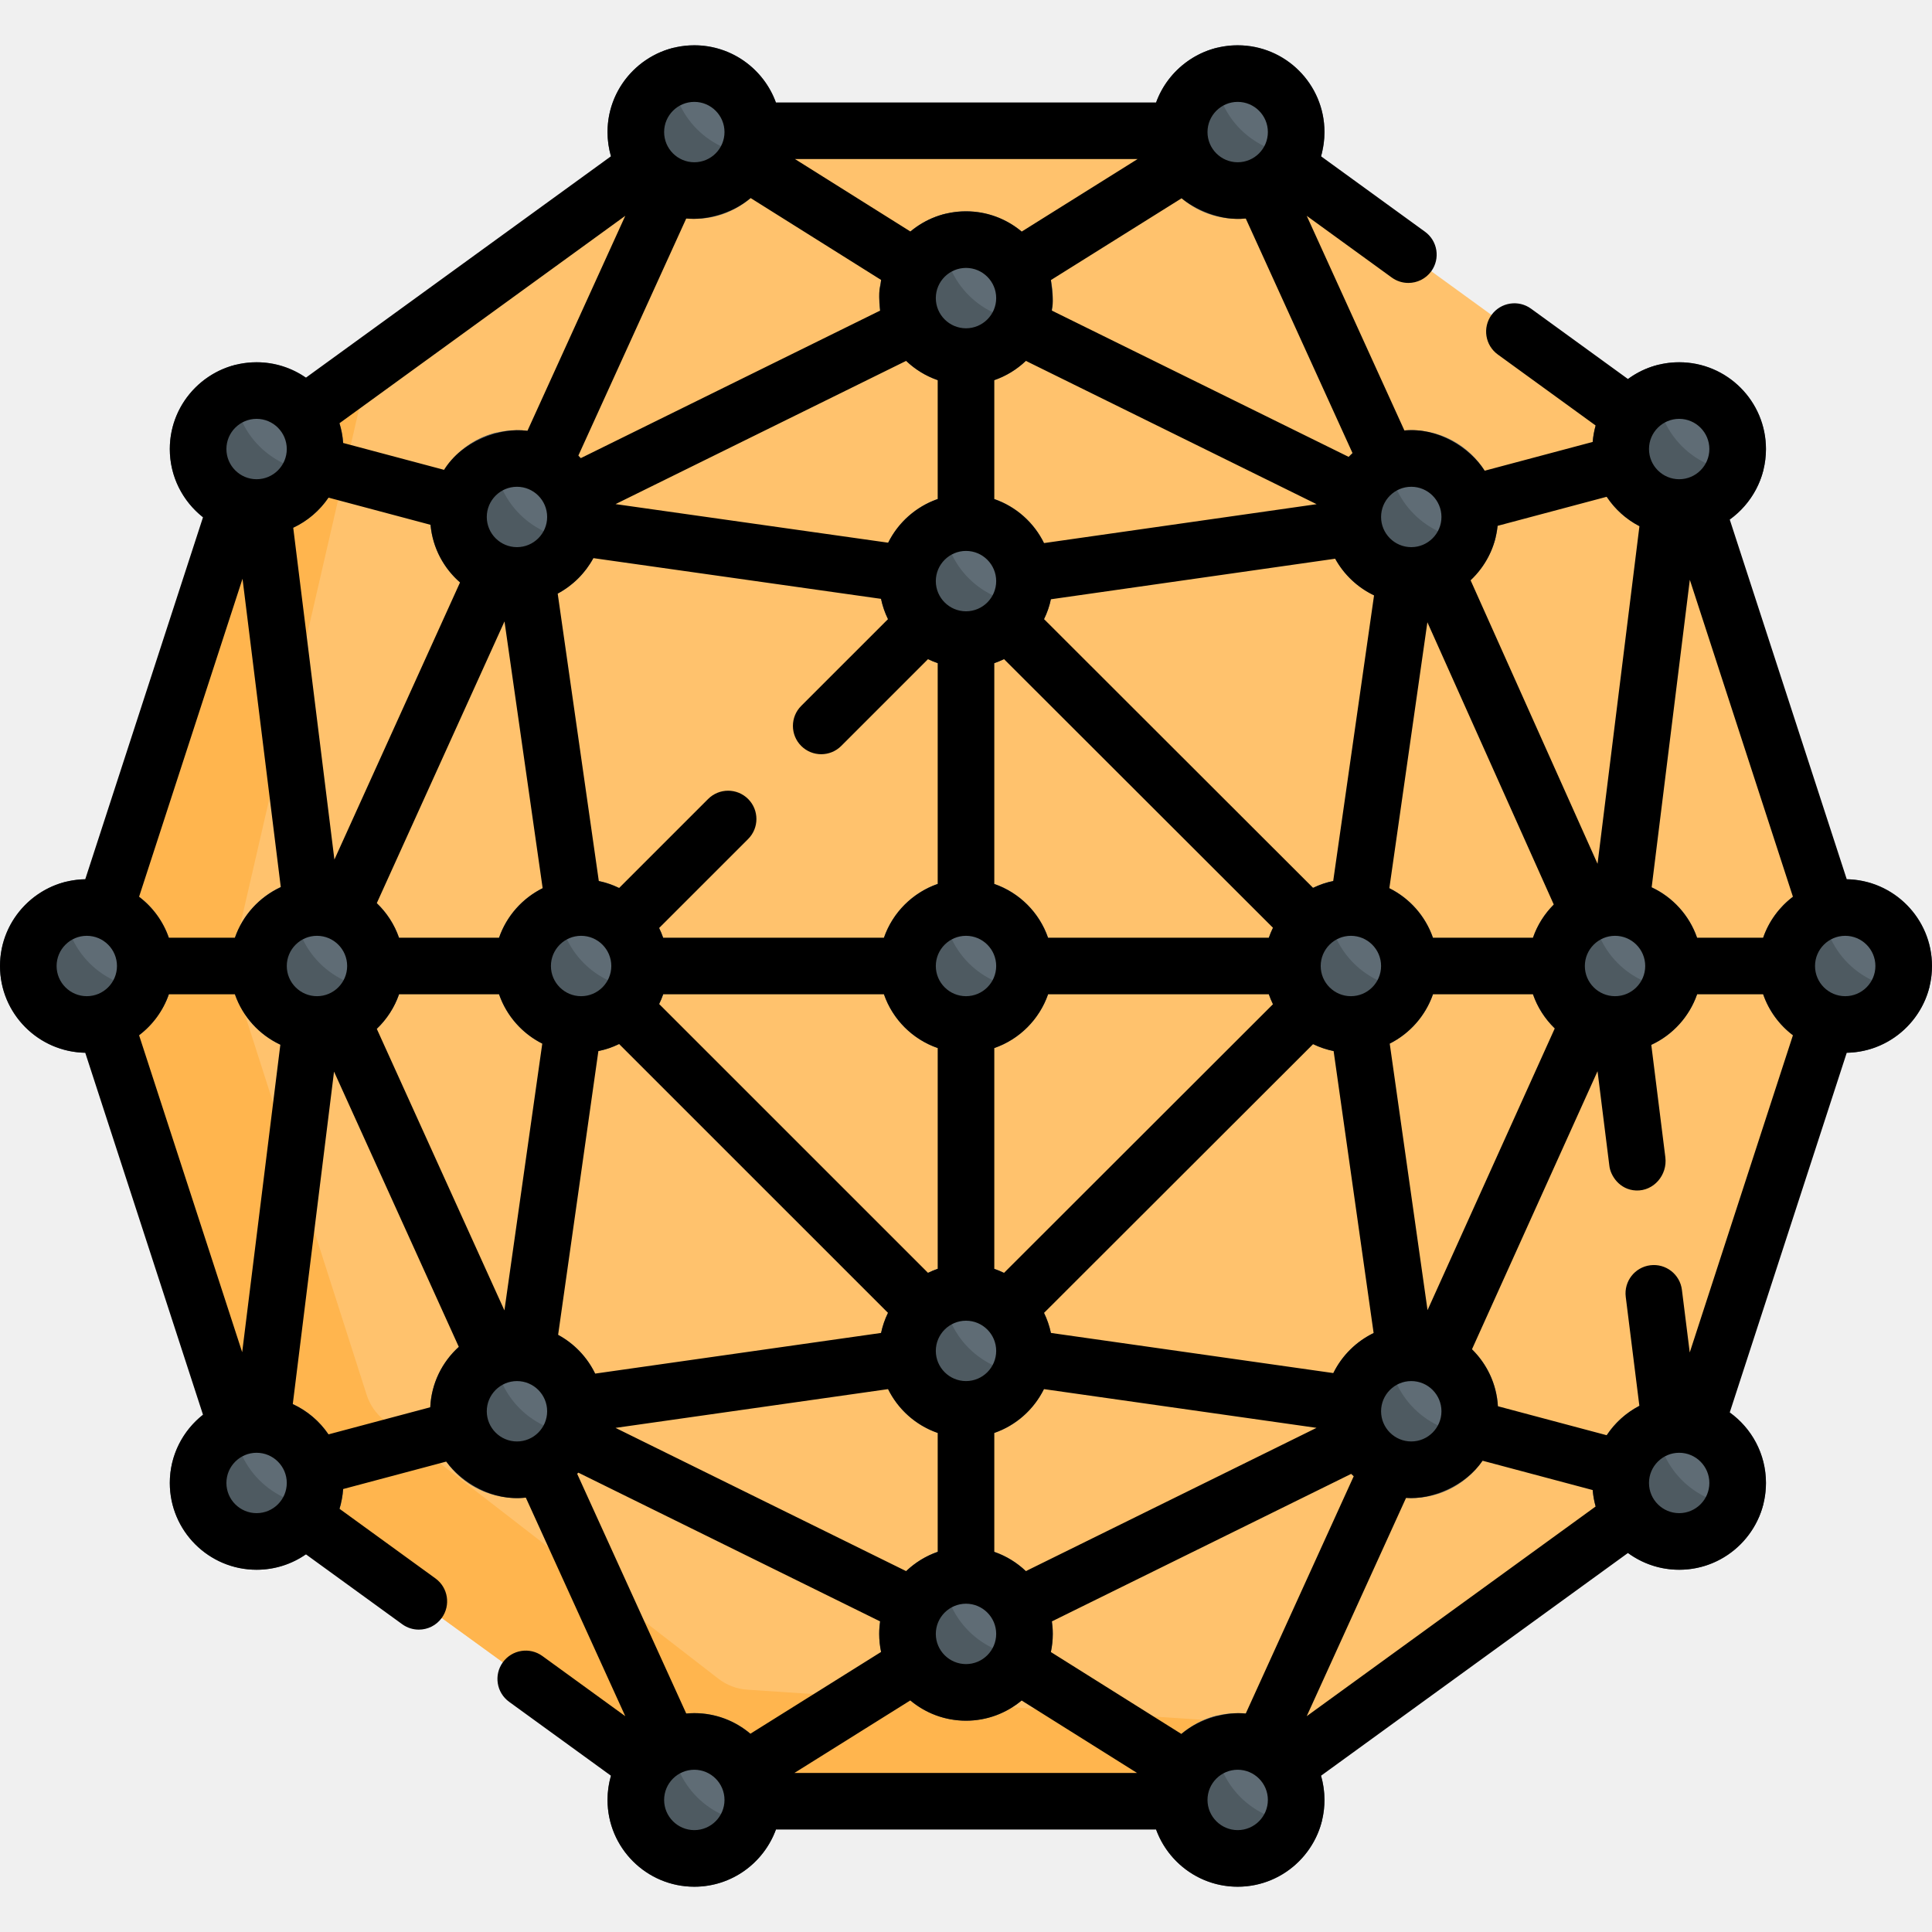
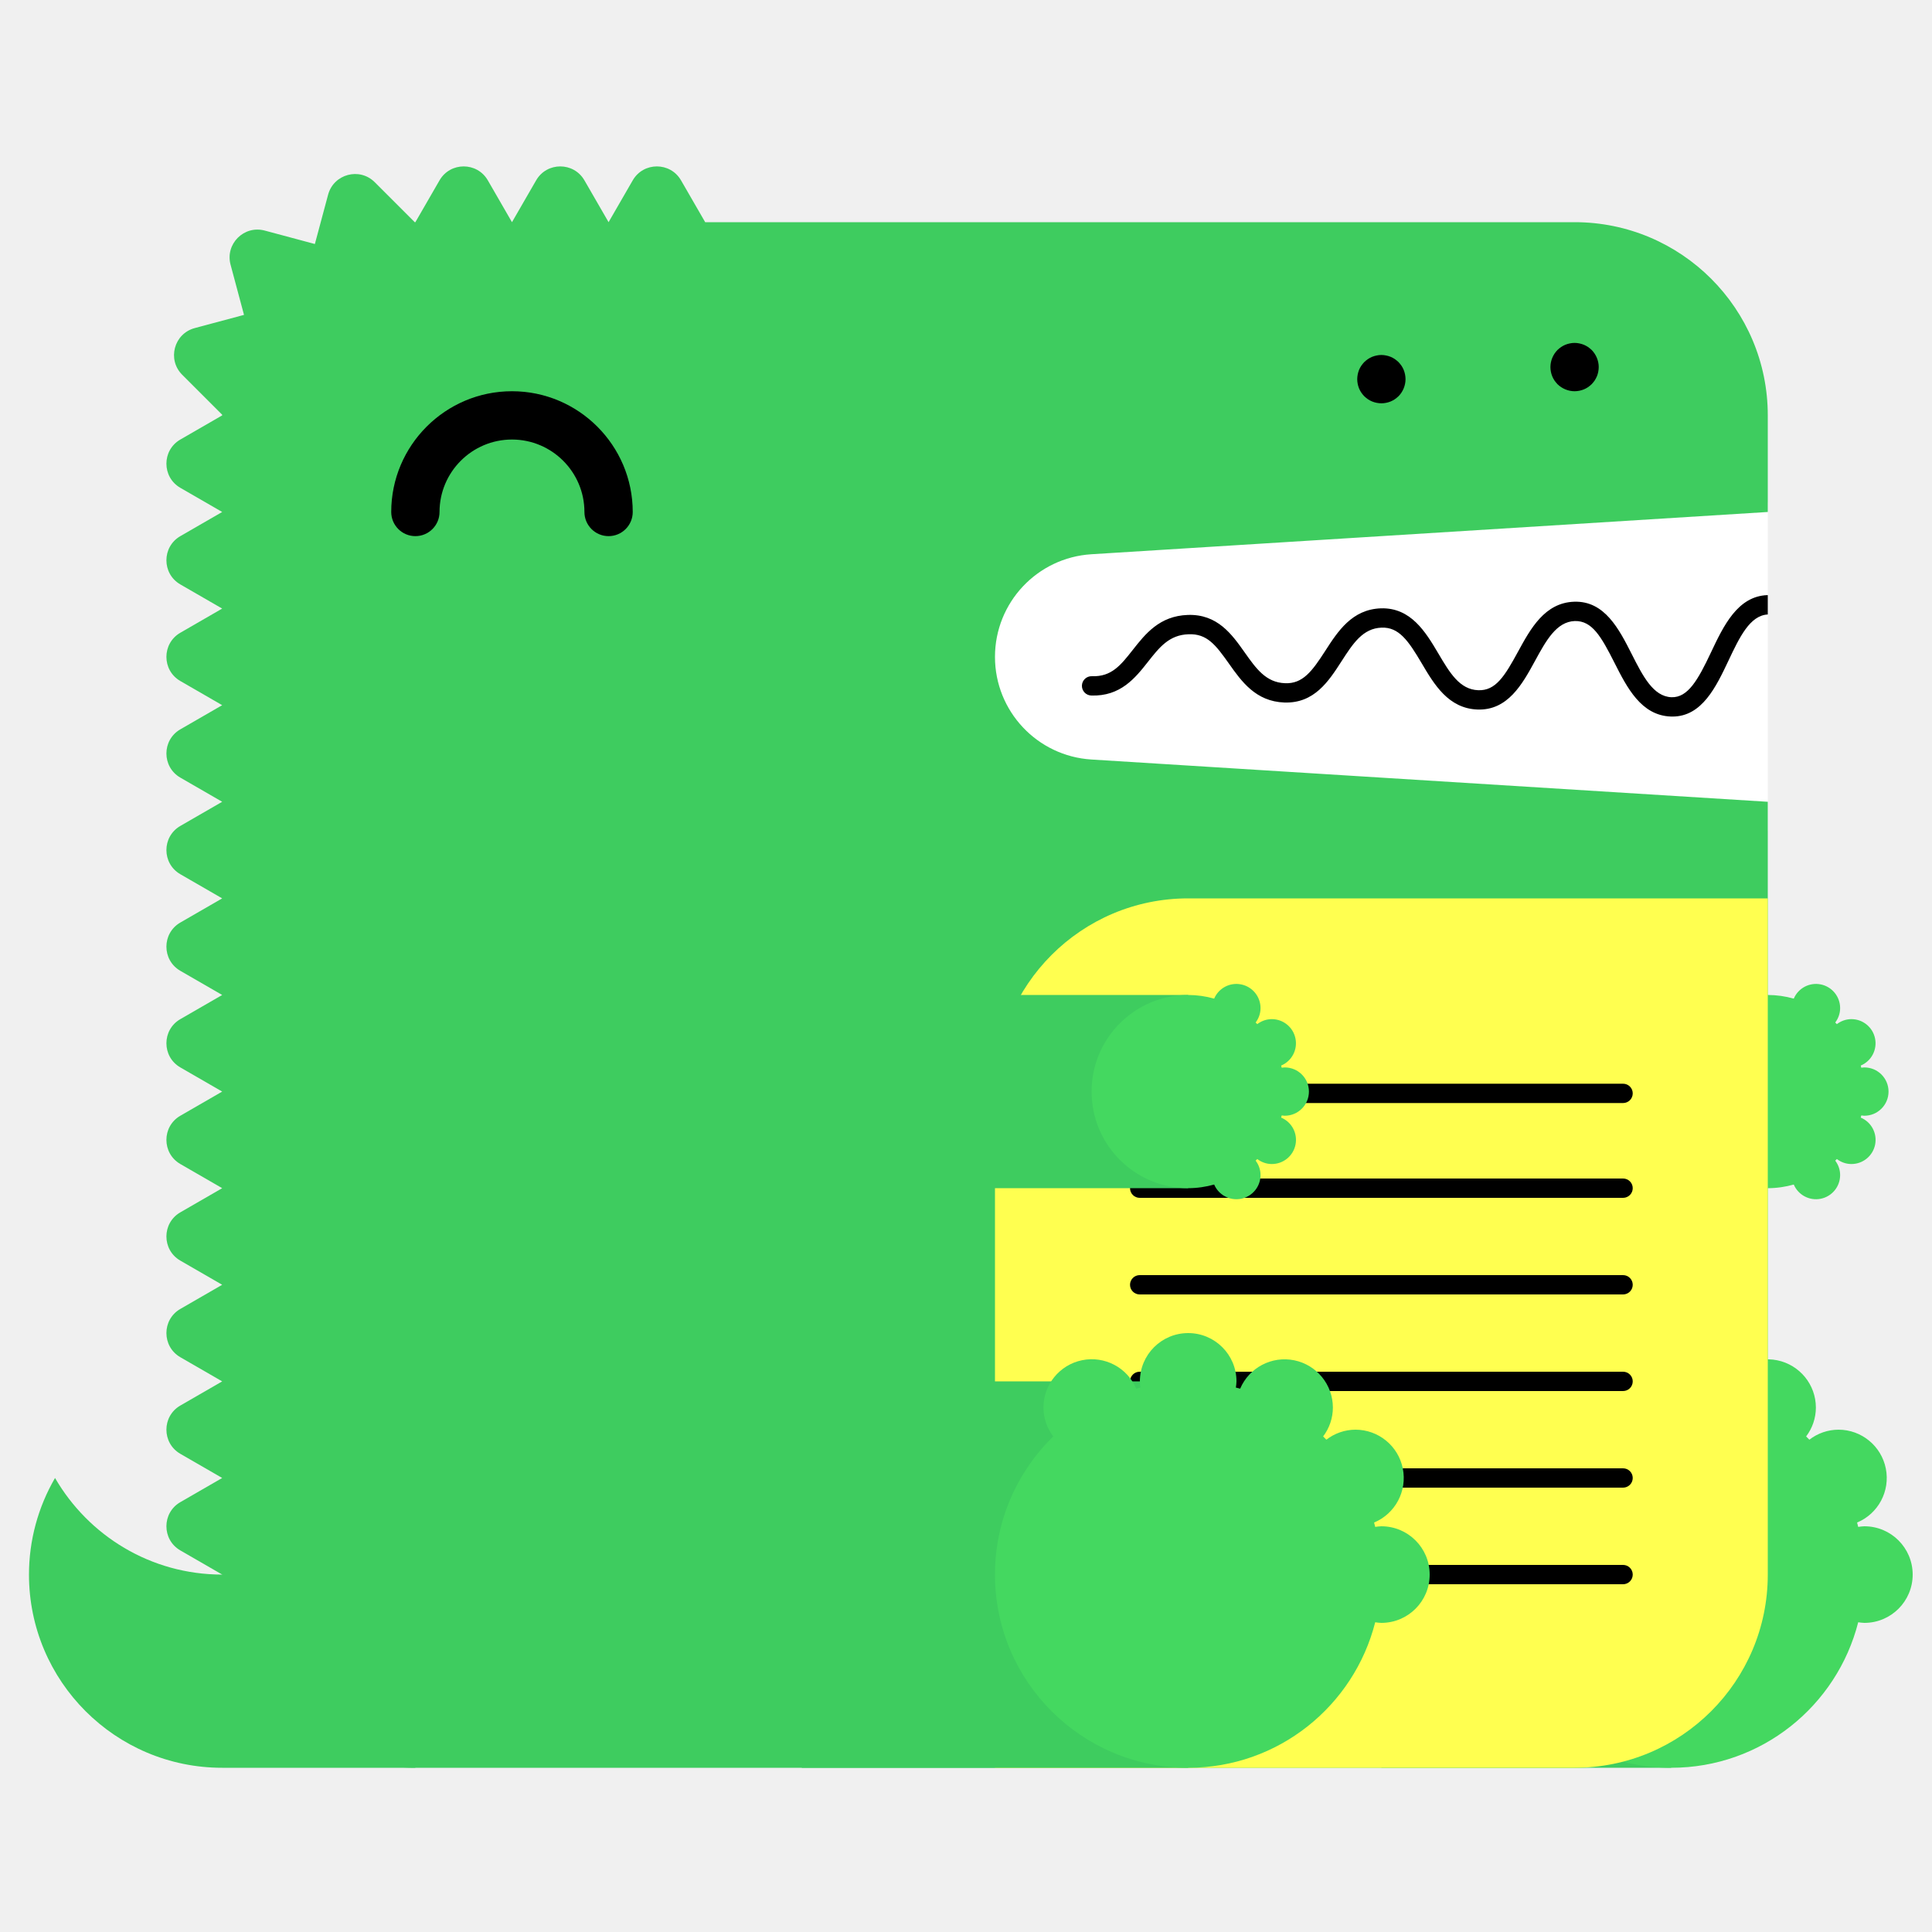
- <svg xmlns="http://www.w3.org/2000/svg" id="Capa_1" enable-background="new 0 0 512 512" height="512" viewBox="0 0 512 512" width="512">
-   <g>
-     <g>
-       <path d="m328.001 34.652h-144.002l-116.5 84.548-44.499 136.8 44.499 136.801 116.5 84.547h144.002l116.5-84.547 44.499-136.801-44.499-136.8z" fill="#ffc26d" />
-       <path d="m190.395 444.886-19.636-15.189-12.245-7.472-13.188-12.202-28.751-22.241-9.468-6.761c-.098-.076-5.36-4.711-5.456-4.789-2.095-1.711-3.652-3.994-4.478-6.575l-13.895-43.402-7.193-16.219-3.7-17.805-10.202-31.866c-.767-2.397-.874-4.957-.31-7.409l9.586-41.642 3.944-22.131 5.877-20.531 16.218-70.451-30 21-44.498 136.799 44.499 136.8 116.5 84.547h144.002l9.105-20.359-31.475-2.084-15.713-.04-16.041-2.062-32.944-2.181-13.313.119-12.131-1.803-17.454-1.155c-2.778-.184-5.438-1.192-7.64-2.896z" fill="#ffb54e" />
-       <g fill="#5f6c75">
-         <path d="m512 256c0-12.703-10.297-23-23-23-1.848 0-3.644.218-5.366.629-10.114 2.418-16.634 11.516-16.634 22.371 0 12.703 9.297 22 22 22 10.855 0 19.954-6.52 22.371-16.634.411-1.722.629-3.518.629-5.366z" />
-         <path d="m451 256c0-12.703-10.297-23-23-23-1.848 0-3.644.218-5.366.629-10.114 2.418-16.634 11.516-16.634 22.371 0 12.703 9.297 22 22 22 10.855 0 19.954-6.52 22.371-16.634.411-1.722.629-3.518.629-5.366z" />
-         <path d="m381 256c0-12.703-10.297-23-23-23-1.848 0-3.644.218-5.366.629-10.114 2.418-16.634 11.516-16.634 22.371 0 12.703 9.297 22 22 22 10.855 0 19.954-6.52 22.371-16.634.411-1.722.629-3.518.629-5.366z" />
-         <path d="m177 256c0-12.703-10.297-23-23-23-1.848 0-3.644.218-5.366.629-10.114 2.417-16.634 11.516-16.634 22.371 0 12.703 9.297 22 22 22 10.855 0 19.954-6.52 22.371-16.634.411-1.722.629-3.518.629-5.366z" />
-         <path d="m279 256c0-12.703-10.297-23-23-23-1.848 0-3.644.218-5.366.629-10.114 2.418-16.634 11.516-16.634 22.371 0 12.703 9.297 22 22 22 10.855 0 19.954-6.52 22.371-16.634.411-1.722.629-3.518.629-5.366z" />
-         <path d="m279 154c0-12.703-10.297-23-23-23-1.848 0-3.644.218-5.366.629-10.114 2.418-16.634 11.516-16.634 22.371 0 12.703 9.297 22 22 22 10.855 0 19.954-6.52 22.371-16.634.411-1.722.629-3.518.629-5.366z" />
-         <path d="m279 358c0-12.703-10.297-23-23-23-1.848 0-3.644.218-5.366.629-10.114 2.418-16.634 11.516-16.634 22.371 0 12.703 9.297 22 22 22 10.855 0 19.954-6.52 22.371-16.634.411-1.722.629-3.518.629-5.366z" />
-         <path d="m279 433c0-12.703-10.297-23-23-23-1.848 0-3.644.218-5.366.629-10.114 2.418-16.634 11.516-16.634 22.371 0 12.703 9.297 22 22 22 10.855 0 19.954-6.52 22.371-16.634.411-1.722.629-3.518.629-5.366z" />
-         <path d="m279 79c0-12.703-10.297-23-23-23-1.848 0-3.644.218-5.366.629-10.114 2.418-16.634 11.516-16.634 22.371 0 12.703 9.297 22 22 22 10.855 0 19.954-6.52 22.371-16.634.411-1.722.629-3.518.629-5.366z" />
-         <path d="m468 393c0-12.703-10.297-23-23-23-1.848 0-3.644.218-5.366.629-10.114 2.418-16.634 11.516-16.634 22.371 0 12.703 9.297 22 22 22 10.855 0 19.954-6.52 22.371-16.634.411-1.722.629-3.518.629-5.366z" />
-         <path d="m397 374c0-12.703-10.297-23-23-23-1.848 0-3.644.218-5.366.629-10.114 2.418-16.634 11.516-16.634 22.371 0 12.703 9.297 22 22 22 10.855 0 19.954-6.52 22.371-16.634.411-1.722.629-3.518.629-5.366z" />
-         <path d="m160 374c0-12.703-10.297-23-23-23-1.848 0-3.644.218-5.366.629-10.114 2.417-16.634 11.516-16.634 22.371 0 12.703 9.297 22 22 22 10.855 0 19.954-6.52 22.371-16.634.411-1.722.629-3.518.629-5.366z" />
-         <path d="m397 137c0-12.703-10.297-23-23-23-1.848 0-3.644.218-5.366.629-10.114 2.418-16.634 11.516-16.634 22.371 0 12.703 9.297 22 22 22 10.855 0 19.954-6.52 22.371-16.634.411-1.722.629-3.518.629-5.366z" />
-         <path d="m160 137c0-12.703-10.297-23-23-23-1.848 0-3.644.218-5.366.629-10.114 2.417-16.634 11.516-16.634 22.371 0 12.703 9.297 22 22 22 10.855 0 19.954-6.52 22.371-16.634.411-1.722.629-3.518.629-5.366z" />
-         <path d="m91 393c0-12.703-10.297-23-23-23-1.848 0-3.644.218-5.366.629-10.114 2.417-16.634 11.516-16.634 22.371 0 12.703 9.297 22 22 22 10.855 0 19.954-6.52 22.371-16.634.411-1.722.629-3.518.629-5.366z" />
-         <path d="m351 477c0-12.703-10.297-23-23-23-1.848 0-3.644.218-5.366.629-10.114 2.418-16.634 11.516-16.634 22.371 0 12.703 9.297 22 22 22 10.855 0 19.954-6.52 22.371-16.634.411-1.722.629-3.518.629-5.366z" />
-         <path d="m207 477c0-12.703-10.297-23-23-23-1.848 0-3.644.218-5.366.629-10.114 2.417-16.634 11.516-16.634 22.371 0 12.703 9.297 22 22 22 10.855 0 19.954-6.52 22.371-16.634.411-1.722.629-3.518.629-5.366z" />
-         <path d="m91 119c0-12.703-10.297-23-23-23-1.848 0-3.644.218-5.366.629-10.114 2.417-16.634 11.516-16.634 22.371 0 12.703 9.297 22 22 22 10.855 0 19.954-6.52 22.371-16.634.411-1.722.629-3.518.629-5.366z" />
-         <path d="m468 119c0-12.703-10.297-23-23-23-1.848 0-3.644.218-5.366.629-10.114 2.418-16.634 11.516-16.634 22.371 0 12.703 9.297 22 22 22 10.855 0 19.954-6.52 22.371-16.634.411-1.722.629-3.518.629-5.366z" />
-         <path d="m351 35c0-12.703-10.297-23-23-23-1.848 0-3.644.218-5.366.629-10.114 2.418-16.634 11.516-16.634 22.371 0 12.703 9.297 22 22 22 10.855 0 19.954-6.52 22.371-16.634.411-1.722.629-3.518.629-5.366z" />
-         <path d="m207 35c0-12.703-10.297-23-23-23-1.848 0-3.644.218-5.366.629-10.114 2.417-16.634 11.516-16.634 22.371 0 12.703 9.297 22 22 22 10.855 0 19.954-6.52 22.371-16.634.411-1.722.629-3.518.629-5.366z" />
-         <path d="m46 256c0-12.703-10.297-23-23-23-1.848 0-3.644.218-5.366.629-10.114 2.417-16.634 11.516-16.634 22.371 0 12.703 9.297 22 22 22 10.855 0 19.954-6.52 22.371-16.634.411-1.722.629-3.518.629-5.366z" />
-         <path d="m107 256c0-12.703-10.297-23-23-23-1.848 0-3.644.218-5.366.629-10.114 2.417-16.634 11.516-16.634 22.371 0 12.703 9.297 22 22 22 10.855 0 19.954-6.52 22.371-16.634.411-1.722.629-3.518.629-5.366z" />
-       </g>
-       <g fill="#4e5a61">
-         <path d="m273 364c-12.703 0-23-10.297-23-23 0-1.848.224-3.643.635-5.364-10.113 2.417-17.635 11.509-17.635 22.364 0 12.703 10.297 23 23 23 10.855 0 19.947-7.522 22.365-17.636-1.722.412-3.517.636-5.365.636z" />
-         <path d="m273 439c-12.703 0-23-10.297-23-23 0-1.848.224-3.643.635-5.364-10.113 2.417-17.635 11.509-17.635 22.364 0 12.703 10.297 23 23 23 10.855 0 19.947-7.522 22.365-17.636-1.722.412-3.517.636-5.365.636z" />
-         <path d="m462 399c-12.703 0-23-10.297-23-23 0-1.848.224-3.643.635-5.364-10.113 2.417-17.635 11.509-17.635 22.364 0 12.703 10.297 23 23 23 10.855 0 19.947-7.522 22.365-17.636-1.722.412-3.517.636-5.365.636z" />
-         <path d="m391 380c-12.703 0-23-10.297-23-23 0-1.848.224-3.643.635-5.364-10.113 2.417-17.635 11.509-17.635 22.364 0 12.703 10.297 23 23 23 10.855 0 19.947-7.522 22.365-17.636-1.722.412-3.517.636-5.365.636z" />
-         <path d="m154 380c-12.703 0-23-10.297-23-23 0-1.848.224-3.643.636-5.364-10.114 2.417-17.636 11.509-17.636 22.364 0 12.703 10.297 23 23 23 10.855 0 19.947-7.522 22.364-17.636-1.721.412-3.516.636-5.364.636z" />
-         <path d="m85 399c-12.703 0-23-10.297-23-23 0-1.848.224-3.643.636-5.364-10.114 2.417-17.636 11.509-17.636 22.364 0 12.703 10.297 23 23 23 10.855 0 19.947-7.522 22.364-17.636-1.721.412-3.516.636-5.364.636z" />
-         <path d="m345 483c-12.703 0-23-10.297-23-23 0-1.848.224-3.643.635-5.364-10.113 2.417-17.635 11.509-17.635 22.364 0 12.703 10.297 23 23 23 10.855 0 19.947-7.522 22.365-17.636-1.722.412-3.517.636-5.365.636z" />
-         <path d="m201 483c-12.703 0-23-10.297-23-23 0-1.848.224-3.643.636-5.364-10.114 2.417-17.636 11.509-17.636 22.364 0 12.703 10.297 23 23 23 10.855 0 19.947-7.522 22.364-17.636-1.721.412-3.516.636-5.364.636z" />
-         <path d="m273 160c-12.703 0-23-10.297-23-23 0-1.848.224-3.643.635-5.364-10.113 2.417-17.635 11.509-17.635 22.364 0 12.703 10.297 23 23 23 10.855 0 19.947-7.522 22.365-17.636-1.722.412-3.517.636-5.365.636z" />
-         <path d="m391 143c-12.703 0-23-10.297-23-23 0-1.848.224-3.643.635-5.364-10.113 2.417-17.635 11.509-17.635 22.364 0 12.703 10.297 23 23 23 10.855 0 19.947-7.522 22.365-17.636-1.722.412-3.517.636-5.365.636z" />
-         <path d="m154 143c-12.703 0-23-10.297-23-23 0-1.848.224-3.643.636-5.364-10.114 2.417-17.636 11.509-17.636 22.364 0 12.703 10.297 23 23 23 10.855 0 19.947-7.522 22.364-17.636-1.721.412-3.516.636-5.364.636z" />
-         <path d="m85 125c-12.703 0-23-10.297-23-23 0-1.848.224-3.643.636-5.364-10.114 2.417-17.636 11.509-17.636 22.364 0 12.703 10.297 23 23 23 10.855 0 19.947-7.522 22.364-17.636-1.721.412-3.516.636-5.364.636z" />
-         <path d="m462 125c-12.703 0-23-10.297-23-23 0-1.848.224-3.643.635-5.364-10.113 2.417-17.635 11.509-17.635 22.364 0 12.703 10.297 23 23 23 10.855 0 19.947-7.522 22.365-17.636-1.722.412-3.517.636-5.365.636z" />
-         <path d="m273 85c-12.703 0-23-10.297-23-23 0-1.848.224-3.643.635-5.364-10.113 2.417-17.635 11.509-17.635 22.364 0 12.703 10.297 23 23 23 10.855 0 19.947-7.522 22.365-17.636-1.722.412-3.517.636-5.365.636z" />
-         <path d="m345 41c-12.703 0-23-10.297-23-23 0-1.848.224-3.643.635-5.364-10.113 2.417-17.635 11.509-17.635 22.364 0 12.703 10.297 23 23 23 10.855 0 19.947-7.522 22.365-17.636-1.722.412-3.517.636-5.365.636z" />
-         <path d="m201 41c-12.703 0-23-10.297-23-23 0-1.848.224-3.643.636-5.364-10.114 2.417-17.636 11.509-17.636 22.364 0 12.703 10.297 23 23 23 10.855 0 19.947-7.522 22.364-17.636-1.721.412-3.516.636-5.364.636z" />
-         <path d="m506 262c-12.703 0-23-10.297-23-23 0-1.848.224-3.643.635-5.364-10.113 2.417-17.635 11.509-17.635 22.364 0 12.703 10.297 23 23 23 10.855 0 19.947-7.522 22.365-17.636-1.722.412-3.517.636-5.365.636z" />
-         <path d="m445 262c-12.703 0-23-10.297-23-23 0-1.848.224-3.643.635-5.364-10.113 2.417-17.635 11.509-17.635 22.364 0 12.703 10.297 23 23 23 10.855 0 19.947-7.522 22.365-17.636-1.722.412-3.517.636-5.365.636z" />
-         <path d="m375 262c-12.703 0-23-10.297-23-23 0-1.848.224-3.643.635-5.364-10.113 2.417-17.635 11.509-17.635 22.364 0 12.703 10.297 23 23 23 10.855 0 19.947-7.522 22.365-17.636-1.722.412-3.517.636-5.365.636z" />
-         <path d="m171 262c-12.703 0-23-10.297-23-23 0-1.848.224-3.643.636-5.364-10.114 2.417-17.636 11.509-17.636 22.364 0 12.703 10.297 23 23 23 10.855 0 19.947-7.522 22.364-17.636-1.721.412-3.516.636-5.364.636z" />
-         <path d="m273 262c-12.703 0-23-10.297-23-23 0-1.848.224-3.643.635-5.364-10.113 2.417-17.635 11.509-17.635 22.364 0 12.703 10.297 23 23 23 10.855 0 19.947-7.522 22.365-17.636-1.722.412-3.517.636-5.365.636z" />
-         <path d="m40 262c-12.703 0-23-10.297-23-23 0-1.848.224-3.643.636-5.364-10.114 2.417-17.636 11.509-17.636 22.364 0 12.703 10.297 23 23 23 10.855 0 19.947-7.522 22.364-17.636-1.721.412-3.516.636-5.364.636z" />
-         <path d="m101 262c-12.703 0-23-10.297-23-23 0-1.848.224-3.643.636-5.364-10.114 2.417-17.636 11.509-17.636 22.364 0 12.703 10.297 23 23 23 10.855 0 19.947-7.522 22.364-17.636-1.721.412-3.516.636-5.364.636z" />
-       </g>
-     </g>
-     <path d="m512 256c0-12.545-10.097-22.77-22.591-22.99l-31.011-95.333c5.809-4.179 9.602-10.991 9.602-18.677 0-12.682-10.317-23-23-23-5.073 0-9.764 1.654-13.571 4.446l-25.686-18.641c-3.354-2.434-8.042-1.688-10.476 1.665-2.433 3.353-1.688 8.042 1.665 10.475l25.933 18.821c-.395 1.401-.66 2.856-.782 4.351l-28.635 7.628c-3.864-6.105-12.353-11.53-21.267-10.665l-25.884-56.882 22.531 16.351c1.331.966 2.872 1.431 4.399 1.431 2.32 0 4.608-1.074 6.076-3.095 2.433-3.353 1.688-8.042-1.665-10.475l-27.554-19.997c.592-2.038.916-4.188.916-6.413 0-12.682-10.317-23-23-23-9.928 0-18.405 6.323-21.62 15.152h-100.76c-3.215-8.829-11.693-15.152-21.62-15.152-12.682 0-23 10.318-23 23 0 2.225.324 4.375.916 6.411l-80.85 58.675c-3.714-2.573-8.216-4.086-13.066-4.086-12.682 0-23 10.318-23 23 0 7.325 3.447 13.857 8.799 18.072l-31.208 95.938c-12.494.22-22.591 10.445-22.591 22.99s10.098 22.77 22.591 22.99l31.208 95.939c-5.352 4.214-8.799 10.746-8.799 18.071 0 12.682 10.318 23 23 23 4.85 0 9.352-1.513 13.066-4.087l25.525 18.524c1.331.966 2.872 1.431 4.399 1.431 2.321 0 4.609-1.074 6.076-3.095 2.433-3.353 1.688-8.042-1.665-10.475l-25.439-18.461c.52-1.668.849-3.419.974-5.225l27.337-7.282c4.111 5.599 12.273 10.583 21.071 9.551l26.358 57.922-21.968-15.943c-3.354-2.435-8.042-1.688-10.475 1.665s-1.688 8.042 1.665 10.475l26.992 19.589c-.592 2.036-.916 4.186-.916 6.411 0 12.682 10.318 23 23 23 9.927 0 18.405-6.323 21.62-15.152h100.76c3.215 8.829 11.692 15.152 21.62 15.152 12.683 0 23-10.318 23-23 0-2.225-.324-4.375-.916-6.411l81.345-59.035c3.807 2.792 8.498 4.446 13.571 4.446 12.683 0 23-10.318 23-23 0-7.686-3.793-14.499-9.602-18.677l31.011-95.333c12.494-.22 22.591-10.445 22.591-22.99zm-44.738-7.5h-17.524c-2.043-5.903-6.422-10.722-12.031-13.344l10.114-81.506 27.326 84.005c-3.605 2.728-6.379 6.492-7.885 10.845zm-309.542 115.52c-2.111-4.365-5.561-7.965-9.814-10.265l10.672-75.214c1.928-.391 3.769-1.025 5.49-1.867l71.261 71.251c-.817 1.67-1.438 3.452-1.832 5.318zm-70.671-232.145 27.05 7.205c.547 6.072 3.464 11.468 7.817 15.26l-33.296 73.453-10.913-87.949c3.785-1.77 7.015-4.538 9.342-7.969zm266.794 16.188c2.324 4.218 5.932 7.631 10.295 9.711l-10.828 75.709c-1.866.388-3.649 1.003-5.321 1.814l-71.312-71.232c.806-1.649 1.419-3.409 1.813-5.249zm74.157 115.937c-4.411 0-8-3.589-8-8s3.589-8 8-8 8 3.589 8 8-3.589 8-8 8zm-21.738-15.5h-26.524c-1.984-5.733-6.171-10.443-11.548-13.112l10.081-70.483 33.499 74.815c-2.453 2.445-4.352 5.44-5.508 8.78zm-52.91 115.38-74.85-10.639c-.393-1.861-1.011-3.64-1.826-5.306l71.312-71.232c1.705.828 3.527 1.451 5.434 1.838l10.604 74.736c-4.633 2.239-8.403 5.988-10.674 10.603zm-178.677-97.812c.405-.829.758-1.687 1.063-2.568h58.525c2.304 6.657 7.58 11.934 14.238 14.238v58.525c-.878.304-1.734.656-2.561 1.06zm-68.937-17.568c-1.214-3.51-3.255-6.635-5.89-9.145l33.85-74.675 10.112 70.708c-5.377 2.669-9.564 7.379-11.548 13.112zm-21.738-.5c4.411 0 8 3.589 8 8s-3.589 8-8 8-8-3.589-8-8 3.589-8 8-8zm149.485-89.298c.393 1.885 1.019 3.686 1.844 5.372l-23.001 22.998c-2.929 2.929-2.929 7.678 0 10.607 1.465 1.464 3.384 2.197 5.304 2.197 1.919 0 3.839-.732 5.303-2.196l23.004-23.002c.827.404 1.683.756 2.561 1.06v58.525c-6.657 2.304-11.934 7.581-14.238 14.238h-58.525c-.305-.881-.658-1.739-1.063-2.568l23.588-23.584c2.929-2.929 2.93-7.677.001-10.606-2.928-2.929-7.677-2.93-10.606-.001l-23.588 23.585c-1.688-.825-3.491-1.451-5.378-1.844l-10.895-76.181c3.996-2.134 7.293-5.41 9.448-9.393zm103.869 87.174c-.417.846-.78 1.723-1.092 2.624h-58.524c-2.304-6.657-7.58-11.934-14.238-14.238v-58.525c.882-.305 1.741-.659 2.571-1.065zm-71.283 91.451c-.83-.406-1.689-.76-2.571-1.065v-58.525c6.657-2.304 11.934-7.581 14.238-14.238h58.524c.312.901.675 1.777 1.092 2.624zm-10.071-89.327c4.411 0 8 3.589 8 8s-3.589 8-8 8-8-3.589-8-8 3.589-8 8-8zm102 16c-4.411 0-8-3.589-8-8s3.589-8 8-8 8 3.589 8 8-3.589 8-8 8zm-204 0c-4.411 0-8-3.589-8-8s3.589-8 8-8 8 3.589 8 8-3.589 8-8 8zm102-102c-4.411 0-8-3.589-8-8s3.589-8 8-8 8 3.589 8 8-3.589 8-8 8zm8-83c0 4.411-3.589 8-8 8s-8-3.589-8-8 3.589-8 8-8 8 3.589 8 8zm-23.859 16.634c2.365 2.256 5.207 4.013 8.359 5.104v31.525c-5.737 1.985-10.45 6.177-13.118 11.559l-72.254-10.229zm-103.141 33.366c4.411 0 8 3.589 8 8s-3.589 8-8 8-8-3.589-8-8 3.589-8 8-8zm-31.262 134.5h26.525c1.971 5.696 6.119 10.382 11.446 13.06l-10.033 70.709-33.827-74.625c2.634-2.509 4.674-5.634 5.889-9.144zm150.262 86.5c4.411 0 8 3.589 8 8s-3.589 8-8 8-8-3.589-8-8 3.589-8 8-8zm-8 83c0-4.411 3.589-8 8-8s8 3.589 8 8-3.589 8-8 8-8-3.589-8-8zm23.86-16.634c-2.365-2.256-5.207-4.013-8.36-5.104v-31.525c5.755-1.991 10.48-6.203 13.144-11.61l72.25 10.269zm102.14-34.366c-4.411 0-8-3.589-8-8s3.589-8 8-8 8 3.589 8 8-3.589 8-8 8zm-5.709-105.44c5.328-2.678 9.475-7.364 11.446-13.06h26.524c1.196 3.457 3.193 6.541 5.771 9.031l-33.718 74.669zm66.177-137.123-11.103 89.478-33.647-75.146c3.939-3.694 6.584-8.752 7.162-14.416l28.923-7.704c2.169 3.279 5.155 5.971 8.665 7.788zm-157.798 4.486c-2.659-5.432-7.397-9.663-13.17-11.661v-31.525c3.153-1.091 5.995-2.848 8.36-5.104l77.057 37.98zm-5.915-82.549c-3.997-3.351-9.143-5.374-14.755-5.374-5.601 0-10.738 2.014-14.731 5.354l-30.592-19.202h90.793zm-71.835-8.891 34.589 21.711c-.203 2.755-.845 1.532-.267 8.118l-79.343 39.107c-.208-.226-.419-.45-.636-.667l28.602-62.854c5.053.513 11.951-1.134 17.055-5.415zm-59.144 61.69c-7.398-1.036-17.458 2.837-22.078 10.343l-26.761-7.128c-.126-1.806-.454-3.557-.975-5.225l75.74-54.967zm-65.365 120.929c-5.665 2.61-10.092 7.453-12.149 13.398h-17.524c-1.506-4.352-4.28-8.117-7.884-10.845l27.416-84.282zm-29.673 28.398h17.525c2.043 5.903 6.423 10.722 12.032 13.345l-10.115 81.506-27.326-84.006c3.604-2.728 6.378-6.493 7.884-10.845zm32.851 108.602 10.933-88.111 33.068 72.95c-4.413 3.99-7.274 9.664-7.563 15.997l-26.978 7.186c-2.35-3.465-5.623-6.254-9.46-8.022zm157.768-3.972c2.664 5.406 7.389 9.617 13.143 11.608v31.525c-3.152 1.091-5.994 2.848-8.359 5.104l-77.021-37.963zm5.888 82.496c3.997 3.351 9.143 5.374 14.755 5.374 5.601 0 10.738-2.014 14.732-5.354l30.592 19.201h-90.794zm71.835 8.891-34.589-21.711c.331-1.551.509-3.158.509-4.806 0-1.125-.085-2.23-.242-3.312l79.332-39.102c.219.21.44.416.667.618l-28.622 62.899c-5.053-.514-11.952 1.133-17.055 5.414zm59.54-62.562c6.947.557 15.86-3.316 20.264-9.849l29.199 7.777c.122 1.495.387 2.95.782 4.351l-76.57 55.57zm73.104-55.135c-.514-4.11-4.261-7.029-8.373-6.512-4.109.514-7.025 4.262-6.512 8.372l3.612 28.892c-3.503 1.816-6.482 4.504-8.646 7.779l-28.845-7.683c-.338-5.895-2.907-11.201-6.874-15.087l33.279-73.698 3.131 25.047c.277 2.607 2.684 6.372 7.056 6.561 4.708.203 8.367-4.11 7.783-8.786l-3.727-29.815c5.656-2.612 10.076-7.452 12.131-13.39h17.524c1.506 4.353 4.28 8.117 7.884 10.845l-27.348 84.072zm51.276-85.82c0 4.411-3.589 8-8 8s-8-3.589-8-8 3.589-8 8-8 8 3.589 8 8zm-44-137c0 4.411-3.589 8-8 8s-8-3.589-8-8 3.589-8 8-8 8 3.589 8 8zm-71 18c0 4.411-3.589 8-8 8s-8-3.589-8-8 3.589-8 8-8 8 3.589 8 8zm-24.579-15.917-78.662-38.771c-.107-.925.742-.786-.26-8.088l34.648-21.683c3.454 2.867 10.244 6.118 16.989 5.357l28.299 62.188c-.349.321-.686.655-1.014.997zm-29.421-94.083c4.411 0 8 3.589 8 8s-3.589 8-8 8-8-3.589-8-8 3.589-8 8-8zm-144 0c4.411 0 8 3.589 8 8s-3.589 8-8 8-8-3.589-8-8 3.589-8 8-8zm-116 84c4.411 0 8 3.589 8 8s-3.589 8-8 8-8-3.589-8-8 3.589-8 8-8zm-53 145c0-4.411 3.589-8 8-8s8 3.589 8 8-3.589 8-8 8-8-3.589-8-8zm45 137c0-4.411 3.589-8 8-8s8 3.589 8 8-3.589 8-8 8-8-3.589-8-8zm69-19c0-4.411 3.589-8 8-8s8 3.589 8 8-3.589 8-8 8-8-3.589-8-8zm24.25 16.261 79.992 39.427c-.157 1.082-.242 2.187-.242 3.312 0 1.638.175 3.235.502 4.776l-34.648 21.684c-4.011-3.402-9.195-5.46-14.854-5.46-.72 0-1.432.038-2.135.103l-28.919-63.551c.1-.098.205-.191.304-.291zm30.75 94.739c-4.411 0-8-3.589-8-8s3.589-8 8-8 8 3.589 8 8-3.589 8-8 8zm144 0c-4.411 0-8-3.589-8-8s3.589-8 8-8 8 3.589 8 8-3.589 8-8 8zm117-84c-4.411 0-8-3.589-8-8s3.589-8 8-8 8 3.589 8 8-3.589 8-8 8z" />
+ <svg xmlns="http://www.w3.org/2000/svg" width="200" height="200" viewBox="0 0 200 200">
+   <g fill="none" fill-rule="evenodd">
+     <path fill="#FFF" d="M99 52h84v34H99z" />
+     <path d="M23 163c-7.398 0-13.843-4.027-17.303-10A19.886 19.886 0 0 0 3 163c0 11.046 8.954 20 20 20h20v-20H23z" fill="#3ECC5F" />
+     <path d="M112.98 57.376L183 53V43c0-11.046-8.954-20-20-20H73l-2.5-4.33c-1.112-1.925-3.889-1.925-5 0L63 23l-2.5-4.33c-1.111-1.925-3.889-1.925-5 0L53 23l-2.5-4.33c-1.111-1.925-3.889-1.925-5 0L43 23c-.022 0-.042.003-.065.003l-4.142-4.141c-1.57-1.571-4.252-.853-4.828 1.294l-1.369 5.104-5.192-1.392c-2.148-.575-4.111 1.389-3.535 3.536l1.39 5.193-5.102 1.367c-2.148.576-2.867 3.259-1.296 4.83l4.142 4.142c0 .021-.003.042-.003.064l-4.33 2.5c-1.925 1.111-1.925 3.889 0 5L23 53l-4.33 2.5c-1.925 1.111-1.925 3.889 0 5L23 63l-4.33 2.5c-1.925 1.111-1.925 3.889 0 5L23 73l-4.33 2.5c-1.925 1.111-1.925 3.889 0 5L23 83l-4.33 2.5c-1.925 1.111-1.925 3.889 0 5L23 93l-4.33 2.5c-1.925 1.111-1.925 3.889 0 5L23 103l-4.33 2.5c-1.925 1.111-1.925 3.889 0 5L23 113l-4.33 2.5c-1.925 1.111-1.925 3.889 0 5L23 123l-4.33 2.5c-1.925 1.111-1.925 3.889 0 5L23 133l-4.33 2.5c-1.925 1.111-1.925 3.889 0 5L23 143l-4.33 2.5c-1.925 1.111-1.925 3.889 0 5L23 153l-4.33 2.5c-1.925 1.111-1.925 3.889 0 5L23 163c0 11.046 8.954 20 20 20h120c11.046 0 20-8.954 20-20V83l-70.02-4.376A10.645 10.645 0 0 1 103 68c0-5.621 4.37-10.273 9.98-10.624" fill="#3ECC5F" />
+     <path fill="#3ECC5F" d="M143 183h30v-40h-30z" />
+     <path d="M193 158c-.219 0-.428.037-.639.064-.038-.15-.074-.301-.116-.451A5 5 0 0 0 190.32 148a4.96 4.96 0 0 0-3.016 1.036 26.531 26.531 0 0 0-.335-.336 4.955 4.955 0 0 0 1.011-2.987 5 5 0 0 0-9.599-1.959c-.148-.042-.297-.077-.445-.115.027-.211.064-.42.064-.639a5 5 0 0 0-5-5 5 5 0 0 0-5 5c0 .219.037.428.064.639-.148.038-.297.073-.445.115a4.998 4.998 0 0 0-9.599 1.959c0 1.125.384 2.151 1.011 2.987-3.717 3.632-6.031 8.693-6.031 14.3 0 11.046 8.954 20 20 20 9.339 0 17.16-6.41 19.361-15.064.211.027.42.064.639.064a5 5 0 0 0 5-5 5 5 0 0 0-5-5" fill="#44D860" />
+     <path fill="#3ECC5F" d="M153 123h30v-20h-30z" />
+     <path d="M193 115.5a2.5 2.5 0 1 0 0-5c-.109 0-.214.019-.319.032-.02-.075-.037-.15-.058-.225a2.501 2.501 0 0 0-.963-4.807c-.569 0-1.088.197-1.508.518a6.653 6.653 0 0 0-.168-.168c.314-.417.506-.931.506-1.494a2.5 2.5 0 0 0-4.8-.979A9.987 9.987 0 0 0 183 103c-5.522 0-10 4.478-10 10s4.478 10 10 10c.934 0 1.833-.138 2.69-.377a2.5 2.5 0 0 0 4.8-.979c0-.563-.192-1.077-.506-1.494.057-.055.113-.111.168-.168.42.321.939.518 1.508.518a2.5 2.5 0 0 0 .963-4.807c.021-.074.038-.15.058-.225.105.013.21.032.319.032" fill="#44D860" />
+     <path d="M63 55.5a2.5 2.5 0 0 1-2.5-2.5c0-4.136-3.364-7.5-7.5-7.5s-7.5 3.364-7.5 7.5a2.5 2.5 0 1 1-5 0c0-6.893 5.607-12.5 12.5-12.5S65.5 46.107 65.5 53a2.5 2.5 0 0 1-2.5 2.5" fill="#000" />
+     <path d="M103 183h60c11.046 0 20-8.954 20-20V93h-60c-11.046 0-20 8.954-20 20v70z" fill="#FFFF50" />
+     <path d="M168.02 124h-50.04a1 1 0 1 1 0-2h50.04a1 1 0 1 1 0 2m0 20h-50.04a1 1 0 1 1 0-2h50.04a1 1 0 1 1 0 2m0 20h-50.04a1 1 0 1 1 0-2h50.04a1 1 0 1 1 0 2m0-49.814h-50.04a1 1 0 1 1 0-2h50.04a1 1 0 1 1 0 2m0 19.814h-50.04a1 1 0 1 1 0-2h50.04a1 1 0 1 1 0 2m0 20h-50.04a1 1 0 1 1 0-2h50.04a1 1 0 1 1 0 2M183 61.611c-.012 0-.022-.006-.034-.005-3.09.105-4.552 3.196-5.842 5.923-1.346 2.85-2.387 4.703-4.093 4.647-1.889-.068-2.969-2.202-4.113-4.46-1.314-2.594-2.814-5.536-5.963-5.426-3.046.104-4.513 2.794-5.807 5.167-1.377 2.528-2.314 4.065-4.121 3.994-1.927-.07-2.951-1.805-4.136-3.813-1.321-2.236-2.848-4.75-5.936-4.664-2.994.103-4.465 2.385-5.763 4.4-1.373 2.13-2.335 3.428-4.165 3.351-1.973-.07-2.992-1.51-4.171-3.177-1.324-1.873-2.816-3.993-5.895-3.89-2.928.1-4.399 1.97-5.696 3.618-1.232 1.564-2.194 2.802-4.229 2.724a1 1 0 0 0-.072 2c3.017.101 4.545-1.8 5.872-3.487 1.177-1.496 2.193-2.787 4.193-2.855 1.926-.082 2.829 1.115 4.195 3.045 1.297 1.834 2.769 3.914 5.731 4.021 3.103.104 4.596-2.215 5.918-4.267 1.182-1.834 2.202-3.417 4.15-3.484 1.793-.067 2.769 1.35 4.145 3.681 1.297 2.197 2.766 4.686 5.787 4.796 3.125.108 4.634-2.62 5.949-5.035 1.139-2.088 2.214-4.06 4.119-4.126 1.793-.042 2.728 1.595 4.111 4.33 1.292 2.553 2.757 5.445 5.825 5.556l.169.003c3.064 0 4.518-3.075 5.805-5.794 1.139-2.41 2.217-4.68 4.067-4.773v-2z" fill="#000" />
+     <path fill="#3ECC5F" d="M83 183h40v-40H83z" />
+     <path d="M143 158c-.219 0-.428.037-.639.064-.038-.15-.074-.301-.116-.451A5 5 0 0 0 140.32 148a4.96 4.96 0 0 0-3.016 1.036 26.531 26.531 0 0 0-.335-.336 4.955 4.955 0 0 0 1.011-2.987 5 5 0 0 0-9.599-1.959c-.148-.042-.297-.077-.445-.115.027-.211.064-.42.064-.639a5 5 0 0 0-5-5 5 5 0 0 0-5 5c0 .219.037.428.064.639-.148.038-.297.073-.445.115a4.998 4.998 0 0 0-9.599 1.959c0 1.125.384 2.151 1.011 2.987-3.717 3.632-6.031 8.693-6.031 14.3 0 11.046 8.954 20 20 20 9.339 0 17.16-6.41 19.361-15.064.211.027.42.064.639.064a5 5 0 0 0 5-5 5 5 0 0 0-5-5" fill="#44D860" />
+     <path fill="#3ECC5F" d="M83 123h40v-20H83z" />
+     <path d="M133 115.5a2.5 2.5 0 1 0 0-5c-.109 0-.214.019-.319.032-.02-.075-.037-.15-.058-.225a2.501 2.501 0 0 0-.963-4.807c-.569 0-1.088.197-1.508.518a6.653 6.653 0 0 0-.168-.168c.314-.417.506-.931.506-1.494a2.5 2.5 0 0 0-4.8-.979A9.987 9.987 0 0 0 123 103c-5.522 0-10 4.478-10 10s4.478 10 10 10c.934 0 1.833-.138 2.69-.377a2.5 2.5 0 0 0 4.8-.979c0-.563-.192-1.077-.506-1.494.057-.055.113-.111.168-.168.42.321.939.518 1.508.518a2.5 2.5 0 0 0 .963-4.807c.021-.074.038-.15.058-.225.105.013.21.032.319.032" fill="#44D860" />
+     <path d="M143 41.75c-.16 0-.33-.02-.49-.05a2.52 2.52 0 0 1-.47-.14c-.15-.06-.29-.14-.431-.23-.13-.09-.259-.2-.38-.31-.109-.12-.219-.24-.309-.38s-.17-.28-.231-.43a2.619 2.619 0 0 1-.189-.96c0-.16.02-.33.05-.49.03-.16.08-.31.139-.47.061-.15.141-.29.231-.43.09-.13.2-.26.309-.38.121-.11.25-.22.38-.31.141-.09.281-.17.431-.23.149-.06.31-.11.47-.14.32-.07.65-.07.98 0 .159.03.32.08.47.14.149.06.29.14.43.23.13.09.259.2.38.31.11.12.22.25.31.38.09.14.17.28.23.43.06.16.11.31.14.47.029.16.05.33.05.49 0 .66-.271 1.31-.73 1.77-.121.11-.25.22-.38.31-.14.09-.281.17-.43.23a2.565 2.565 0 0 1-.96.19m20-1.25c-.66 0-1.3-.27-1.771-.73a3.802 3.802 0 0 1-.309-.38c-.09-.14-.17-.28-.231-.43a2.619 2.619 0 0 1-.189-.96c0-.66.27-1.3.729-1.77.121-.11.25-.22.38-.31.141-.09.281-.17.431-.23.149-.06.31-.11.47-.14.32-.07.66-.07.98 0 .159.03.32.08.47.14.149.06.29.14.43.23.13.09.259.2.38.31.459.47.73 1.11.73 1.77 0 .16-.021.33-.05.49-.03.16-.08.32-.14.47-.07.15-.14.29-.23.43-.09.13-.2.26-.31.38-.121.11-.25.22-.38.31-.14.09-.281.17-.43.23a2.565 2.565 0 0 1-.96.19" fill="#000" />
  </g>
</svg>
